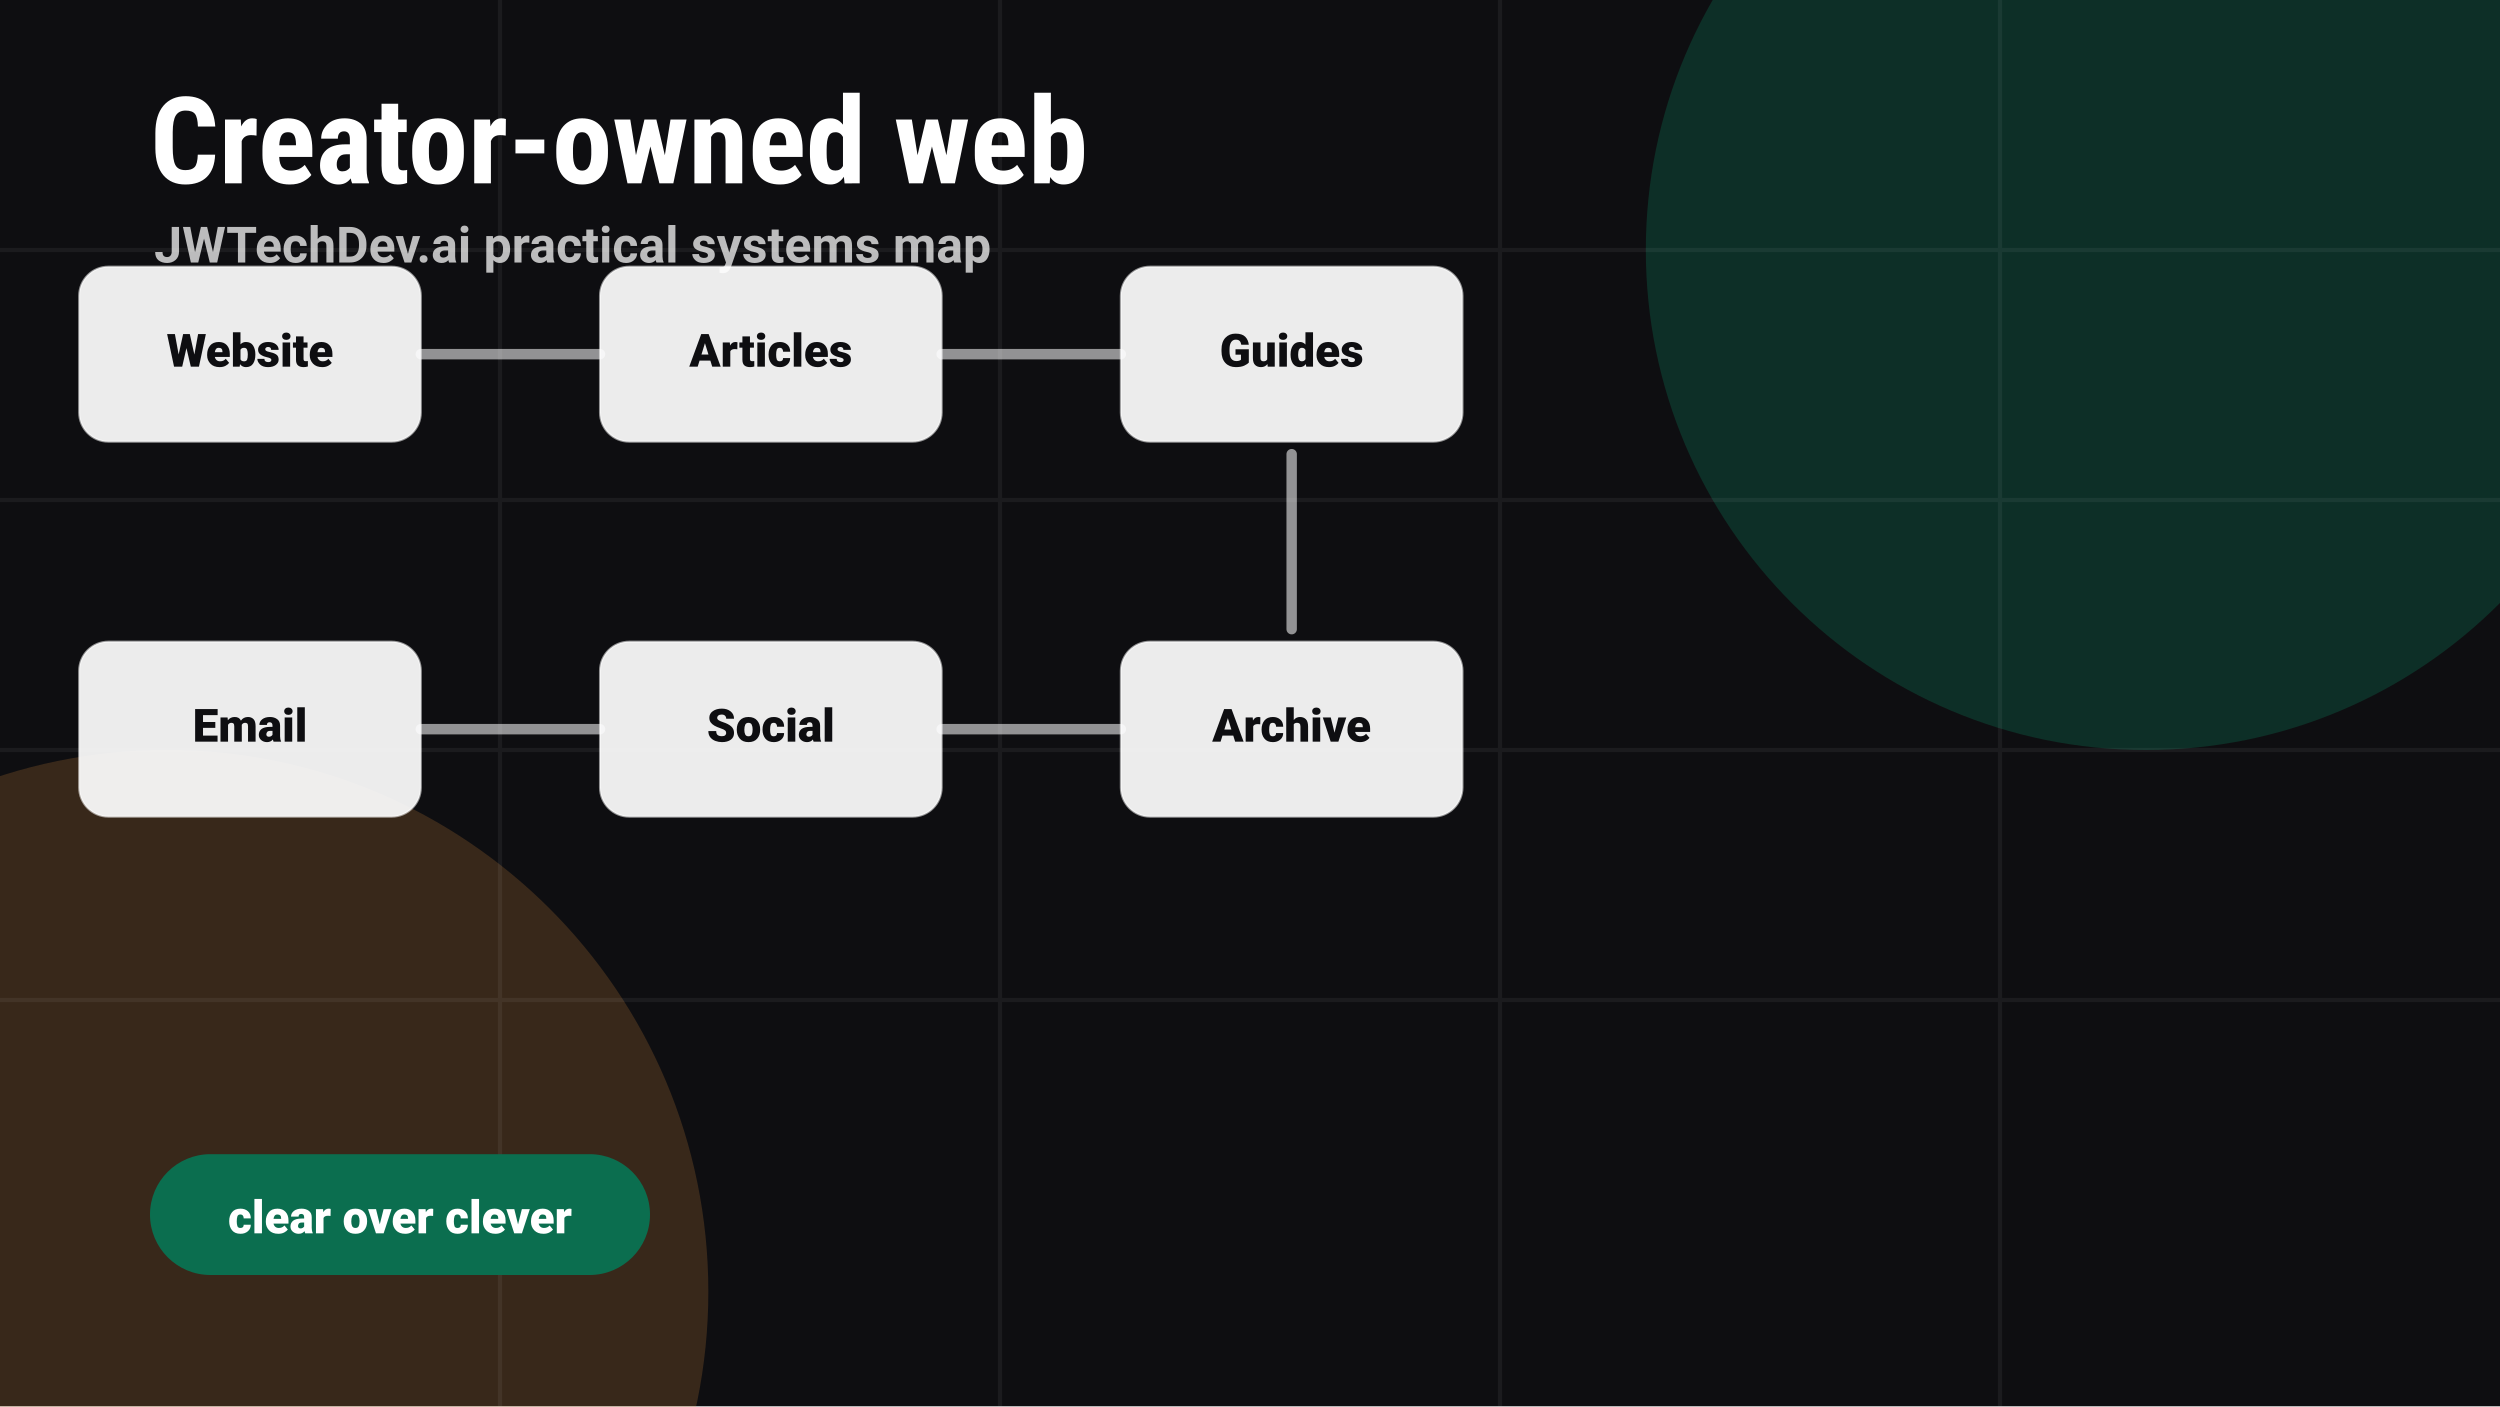
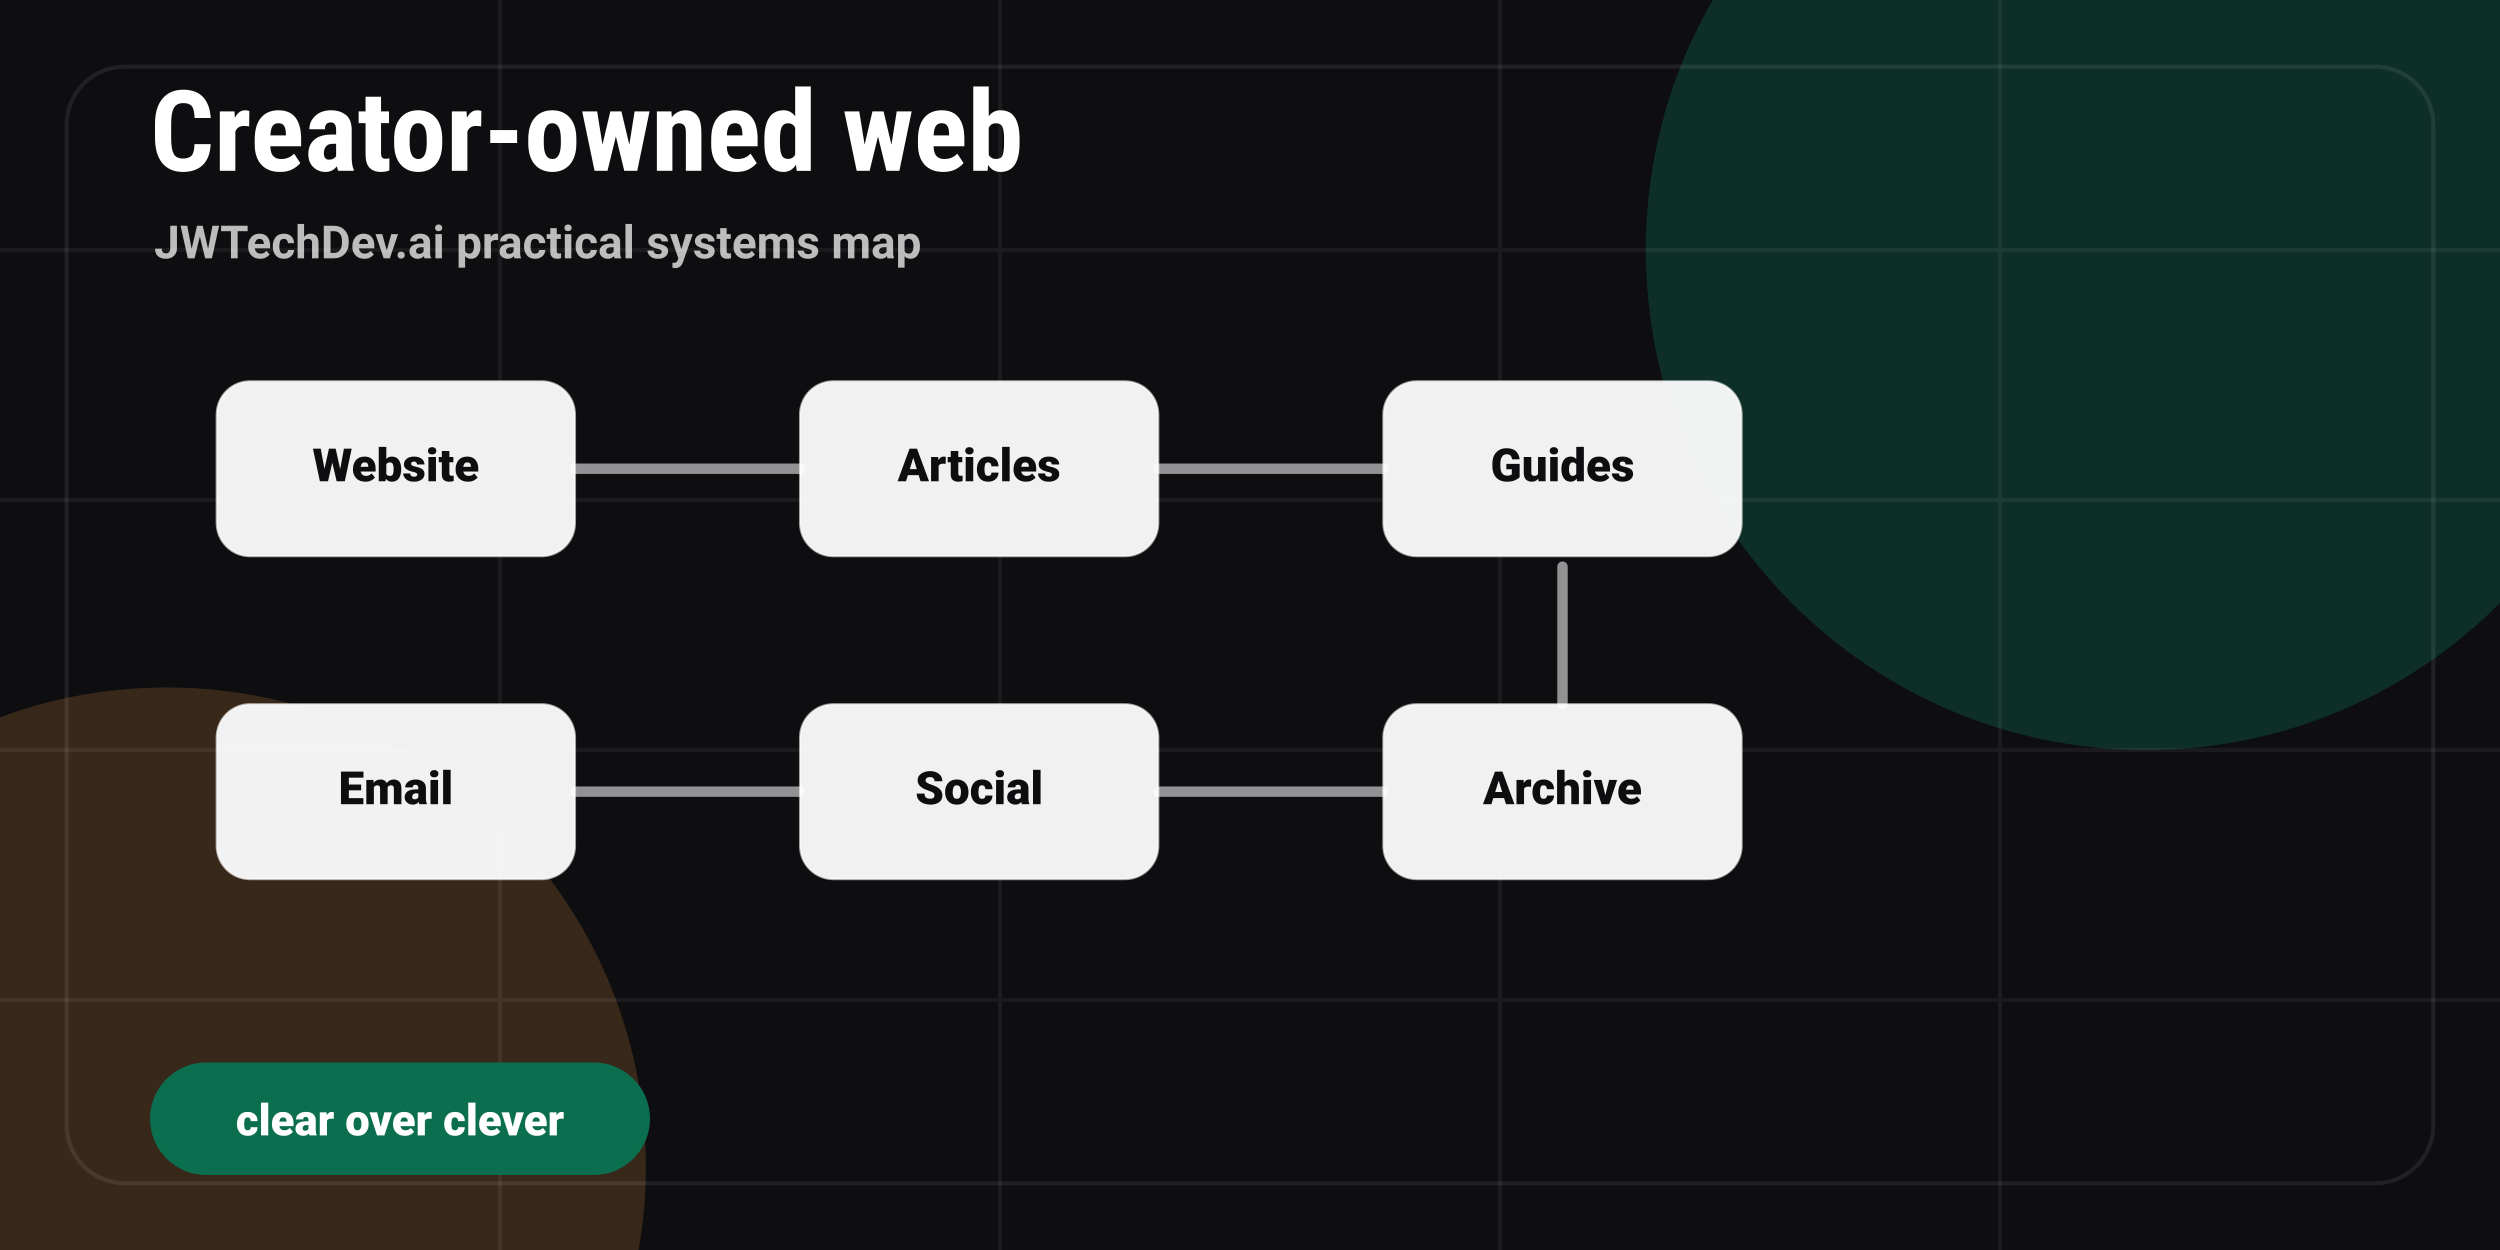
- <svg xmlns="http://www.w3.org/2000/svg" width="1200" height="675" viewBox="0 0 1200 675" role="img" aria-labelledby="title desc">
-   <rect width="1200" height="675" fill="#0e0e11" />
+ <svg xmlns="http://www.w3.org/2000/svg" width="1200" height="600" viewBox="0 0 1200 600" role="img" aria-labelledby="title desc">
+   <rect width="1200" height="600" fill="#0e0e11" />
  <circle cx="1030" cy="120" r="240" fill="#0B6E4F" opacity=".35" />
-   <circle cx="80" cy="620" r="260" fill="#FA9F42" opacity=".18" />
-   <path d="M0 120h1200M0 240h1200M0 360h1200M0 480h1200M240 0v675M480 0v675M720 0v675M960 0v675" stroke="rgba(255,255,255,.055)" stroke-width="2" />
-   <text x="72" y="88" font-family="Roboto Condensed, Arial, sans-serif" font-size="58" font-weight="900" fill="#fff">Creator-owned web</text>
-   <text x="74" y="126" font-family="Roboto, Arial, sans-serif" font-size="24" font-weight="700" fill="rgba(255,255,255,.72)">JWTechDev.ai practical systems map</text>
-   <path d="M202 170h86M452 170h86M620 218v84M538 350h-86M288 350h-86" fill="none" stroke="rgba(255,255,255,.55)" stroke-width="5" stroke-linecap="round" />
+   <circle cx="80" cy="560" r="230" fill="#FA9F42" opacity=".18" />
+   <rect x="32" y="32" width="1136" height="536" rx="28" fill="none" stroke="rgba(255,255,255,.08)" stroke-width="2" />
+   <path d="M0 120h1200M0 240h1200M0 360h1200M0 480h1200M240 0v600M480 0v600M720 0v600M960 0v600" stroke="rgba(255,255,255,.055)" stroke-width="2" />
+   <text x="72" y="82" font-family="Roboto Condensed, Arial, sans-serif" font-size="54" font-weight="900" fill="#fff">Creator-owned web</text>
+   <text x="74" y="124" font-family="Roboto, Arial, sans-serif" font-size="22" font-weight="700" fill="rgba(255,255,255,.72)">JWTechDev.ai practical systems map</text>
+   <path d="M276 225h108M556 225h108M750 272v66M664 380h-108M384 380h-108" fill="none" stroke="rgba(255,255,255,.55)" stroke-width="5" stroke-linecap="round" />
  <g>
-     <rect x="38" y="128" width="164" height="84" rx="14" fill="rgba(255,255,255,.92)" stroke="rgba(255,255,255,.55)" />
-     <text x="120" y="176" text-anchor="middle" font-family="Roboto, Arial, sans-serif" font-size="22" font-weight="900" fill="#0e0e11">Website</text>
+     <rect x="104" y="183" width="172" height="84" rx="16" fill="rgba(255,255,255,.94)" stroke="rgba(255,255,255,.6)" />
+     <text x="190" y="231" text-anchor="middle" font-family="Roboto, Arial, sans-serif" font-size="22" font-weight="900" fill="#0e0e11">Website</text>
  </g>
  <g>
-     <rect x="288" y="128" width="164" height="84" rx="14" fill="rgba(255,255,255,.92)" stroke="rgba(255,255,255,.55)" />
-     <text x="370" y="176" text-anchor="middle" font-family="Roboto, Arial, sans-serif" font-size="22" font-weight="900" fill="#0e0e11">Articles</text>
+     <rect x="384" y="183" width="172" height="84" rx="16" fill="rgba(255,255,255,.94)" stroke="rgba(255,255,255,.6)" />
+     <text x="470" y="231" text-anchor="middle" font-family="Roboto, Arial, sans-serif" font-size="22" font-weight="900" fill="#0e0e11">Articles</text>
  </g>
  <g>
-     <rect x="538" y="128" width="164" height="84" rx="14" fill="rgba(255,255,255,.92)" stroke="rgba(255,255,255,.55)" />
-     <text x="620" y="176" text-anchor="middle" font-family="Roboto, Arial, sans-serif" font-size="22" font-weight="900" fill="#0e0e11">Guides</text>
+     <rect x="664" y="183" width="172" height="84" rx="16" fill="rgba(255,255,255,.94)" stroke="rgba(255,255,255,.6)" />
+     <text x="750" y="231" text-anchor="middle" font-family="Roboto, Arial, sans-serif" font-size="22" font-weight="900" fill="#0e0e11">Guides</text>
  </g>
  <g>
-     <rect x="38" y="308" width="164" height="84" rx="14" fill="rgba(255,255,255,.92)" stroke="rgba(255,255,255,.55)" />
-     <text x="120" y="356" text-anchor="middle" font-family="Roboto, Arial, sans-serif" font-size="22" font-weight="900" fill="#0e0e11">Email</text>
+     <rect x="104" y="338" width="172" height="84" rx="16" fill="rgba(255,255,255,.94)" stroke="rgba(255,255,255,.6)" />
+     <text x="190" y="386" text-anchor="middle" font-family="Roboto, Arial, sans-serif" font-size="22" font-weight="900" fill="#0e0e11">Email</text>
  </g>
  <g>
-     <rect x="288" y="308" width="164" height="84" rx="14" fill="rgba(255,255,255,.92)" stroke="rgba(255,255,255,.55)" />
-     <text x="370" y="356" text-anchor="middle" font-family="Roboto, Arial, sans-serif" font-size="22" font-weight="900" fill="#0e0e11">Social</text>
+     <rect x="384" y="338" width="172" height="84" rx="16" fill="rgba(255,255,255,.94)" stroke="rgba(255,255,255,.6)" />
+     <text x="470" y="386" text-anchor="middle" font-family="Roboto, Arial, sans-serif" font-size="22" font-weight="900" fill="#0e0e11">Social</text>
  </g>
  <g>
-     <rect x="538" y="308" width="164" height="84" rx="14" fill="rgba(255,255,255,.92)" stroke="rgba(255,255,255,.55)" />
-     <text x="620" y="356" text-anchor="middle" font-family="Roboto, Arial, sans-serif" font-size="22" font-weight="900" fill="#0e0e11">Archive</text>
+     <rect x="664" y="338" width="172" height="84" rx="16" fill="rgba(255,255,255,.94)" stroke="rgba(255,255,255,.6)" />
+     <text x="750" y="386" text-anchor="middle" font-family="Roboto, Arial, sans-serif" font-size="22" font-weight="900" fill="#0e0e11">Archive</text>
  </g>
-   <rect x="72" y="554" width="240" height="58" rx="29" fill="#0B6E4F" />
-   <text x="192" y="592" text-anchor="middle" font-family="Roboto, Arial, sans-serif" font-size="22" font-weight="900" fill="#fff">clear over clever</text>
+   <rect x="72" y="510" width="240" height="54" rx="27" fill="#0B6E4F" />
+   <text x="192" y="545" text-anchor="middle" font-family="Roboto, Arial, sans-serif" font-size="21" font-weight="900" fill="#fff">clear over clever</text>
</svg>
